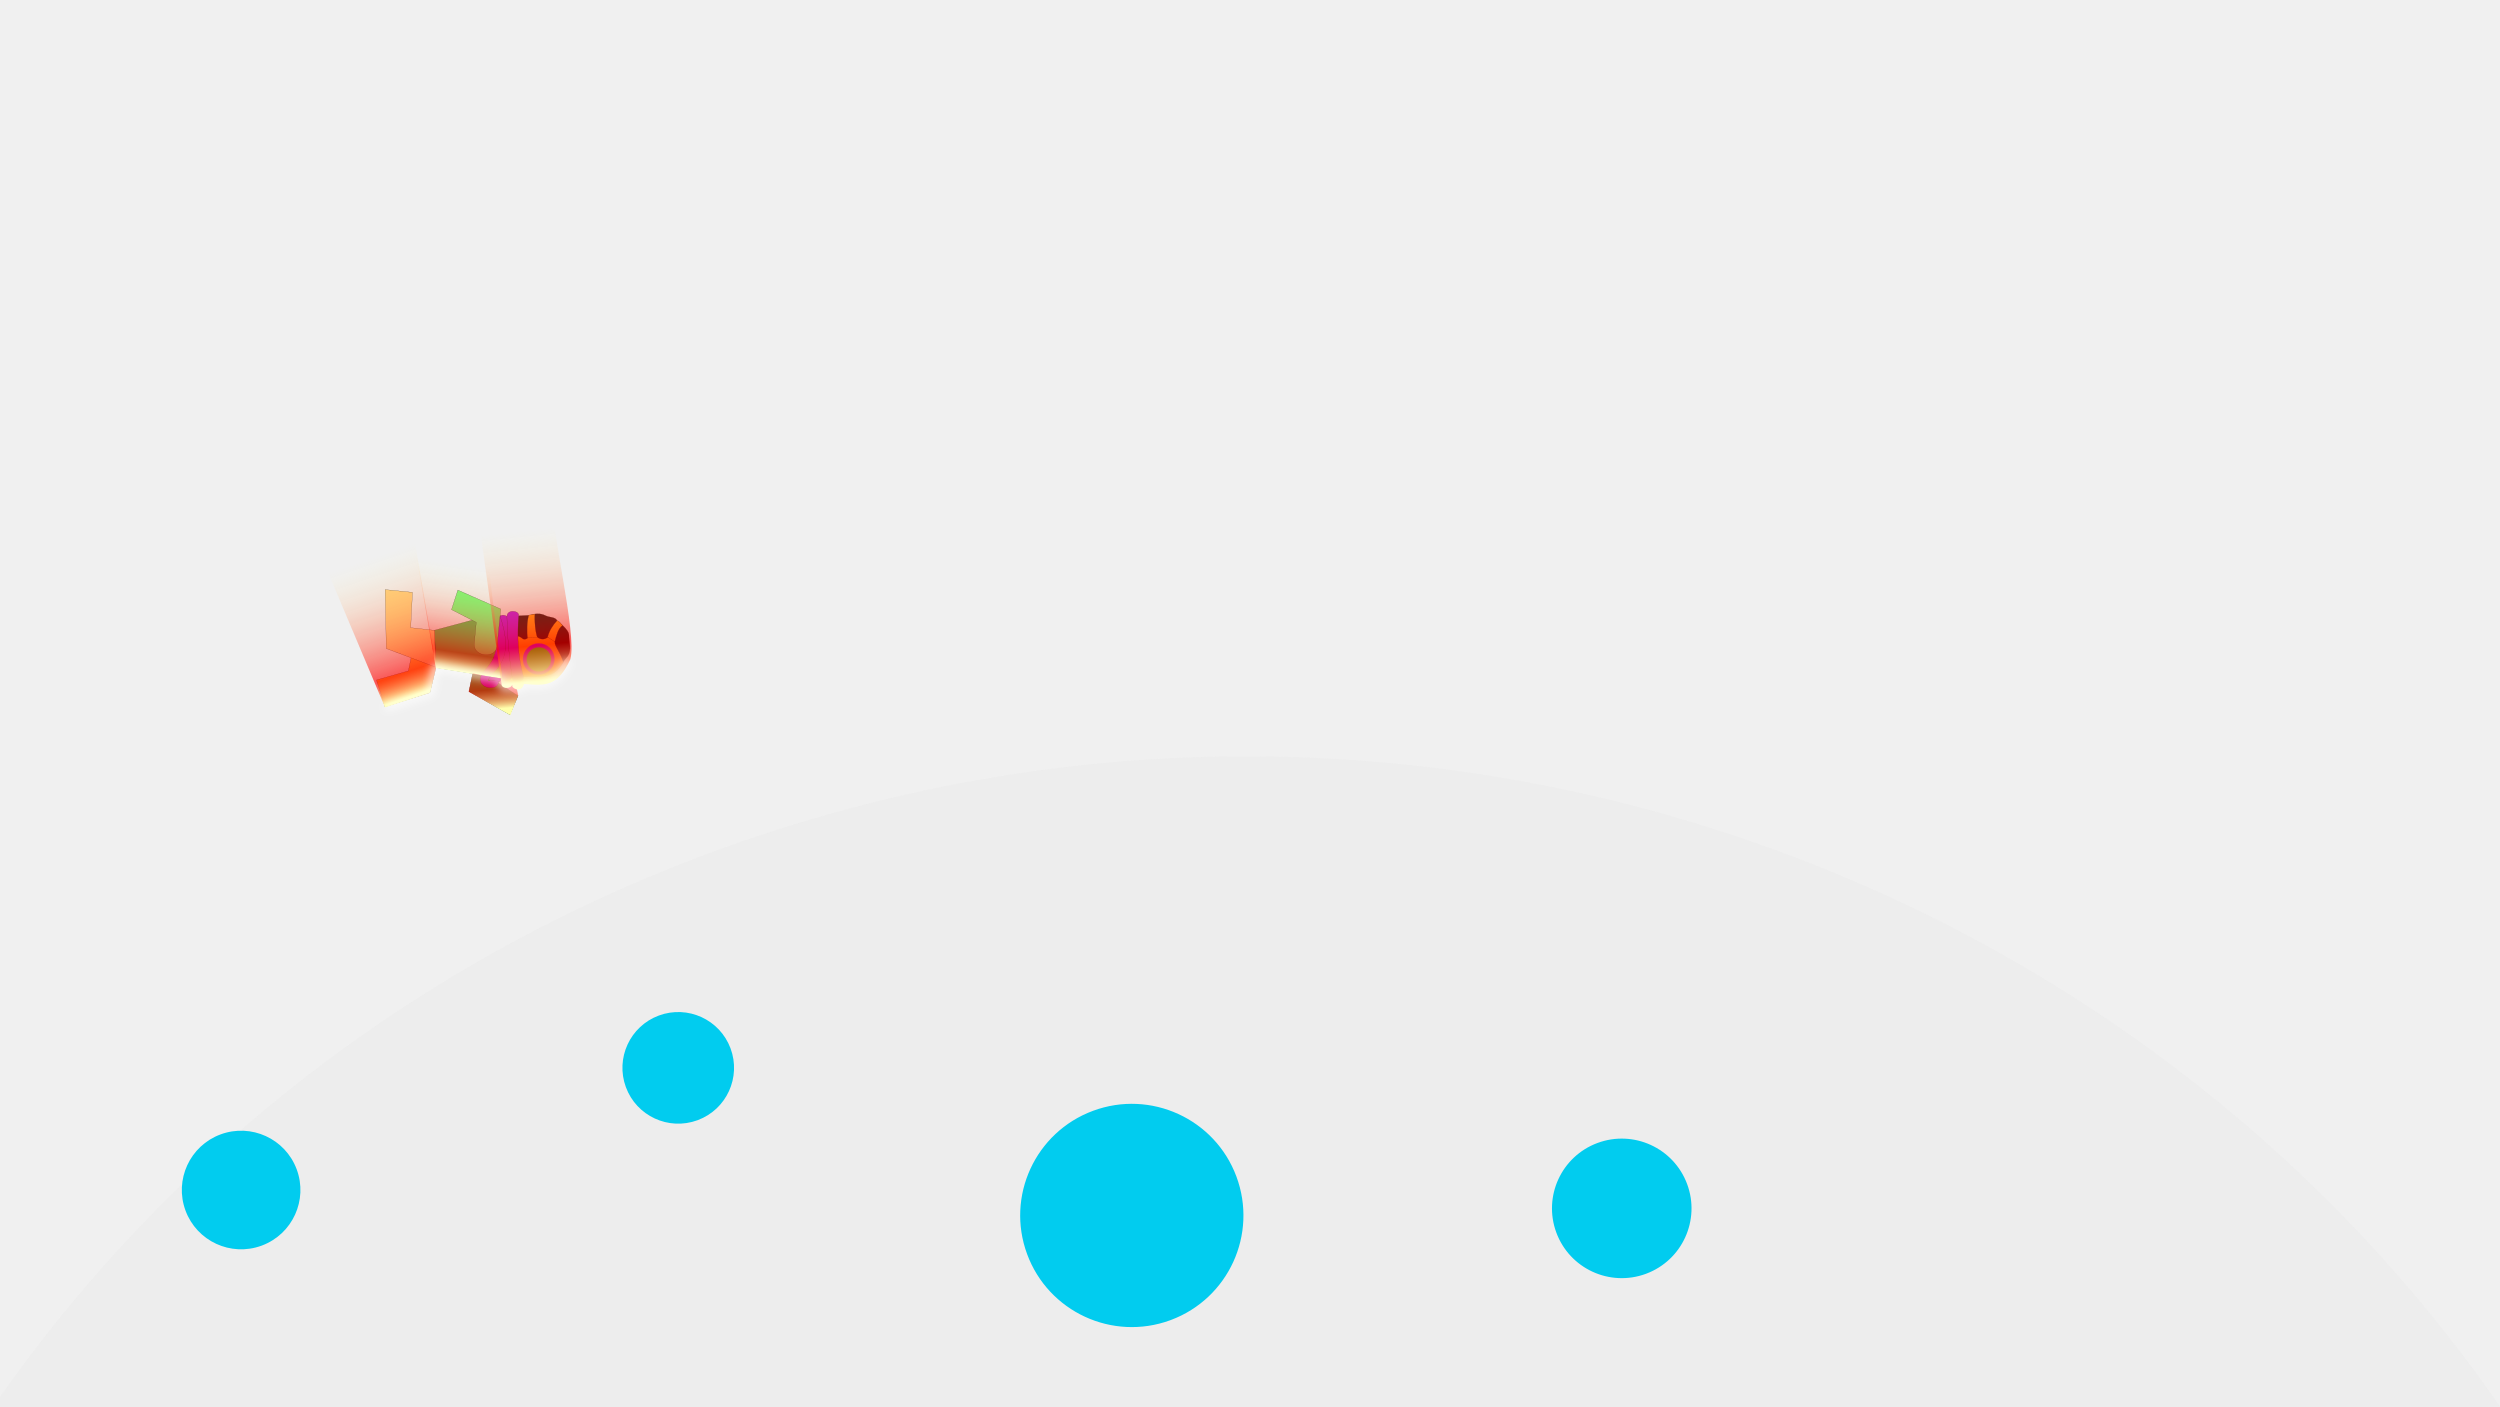
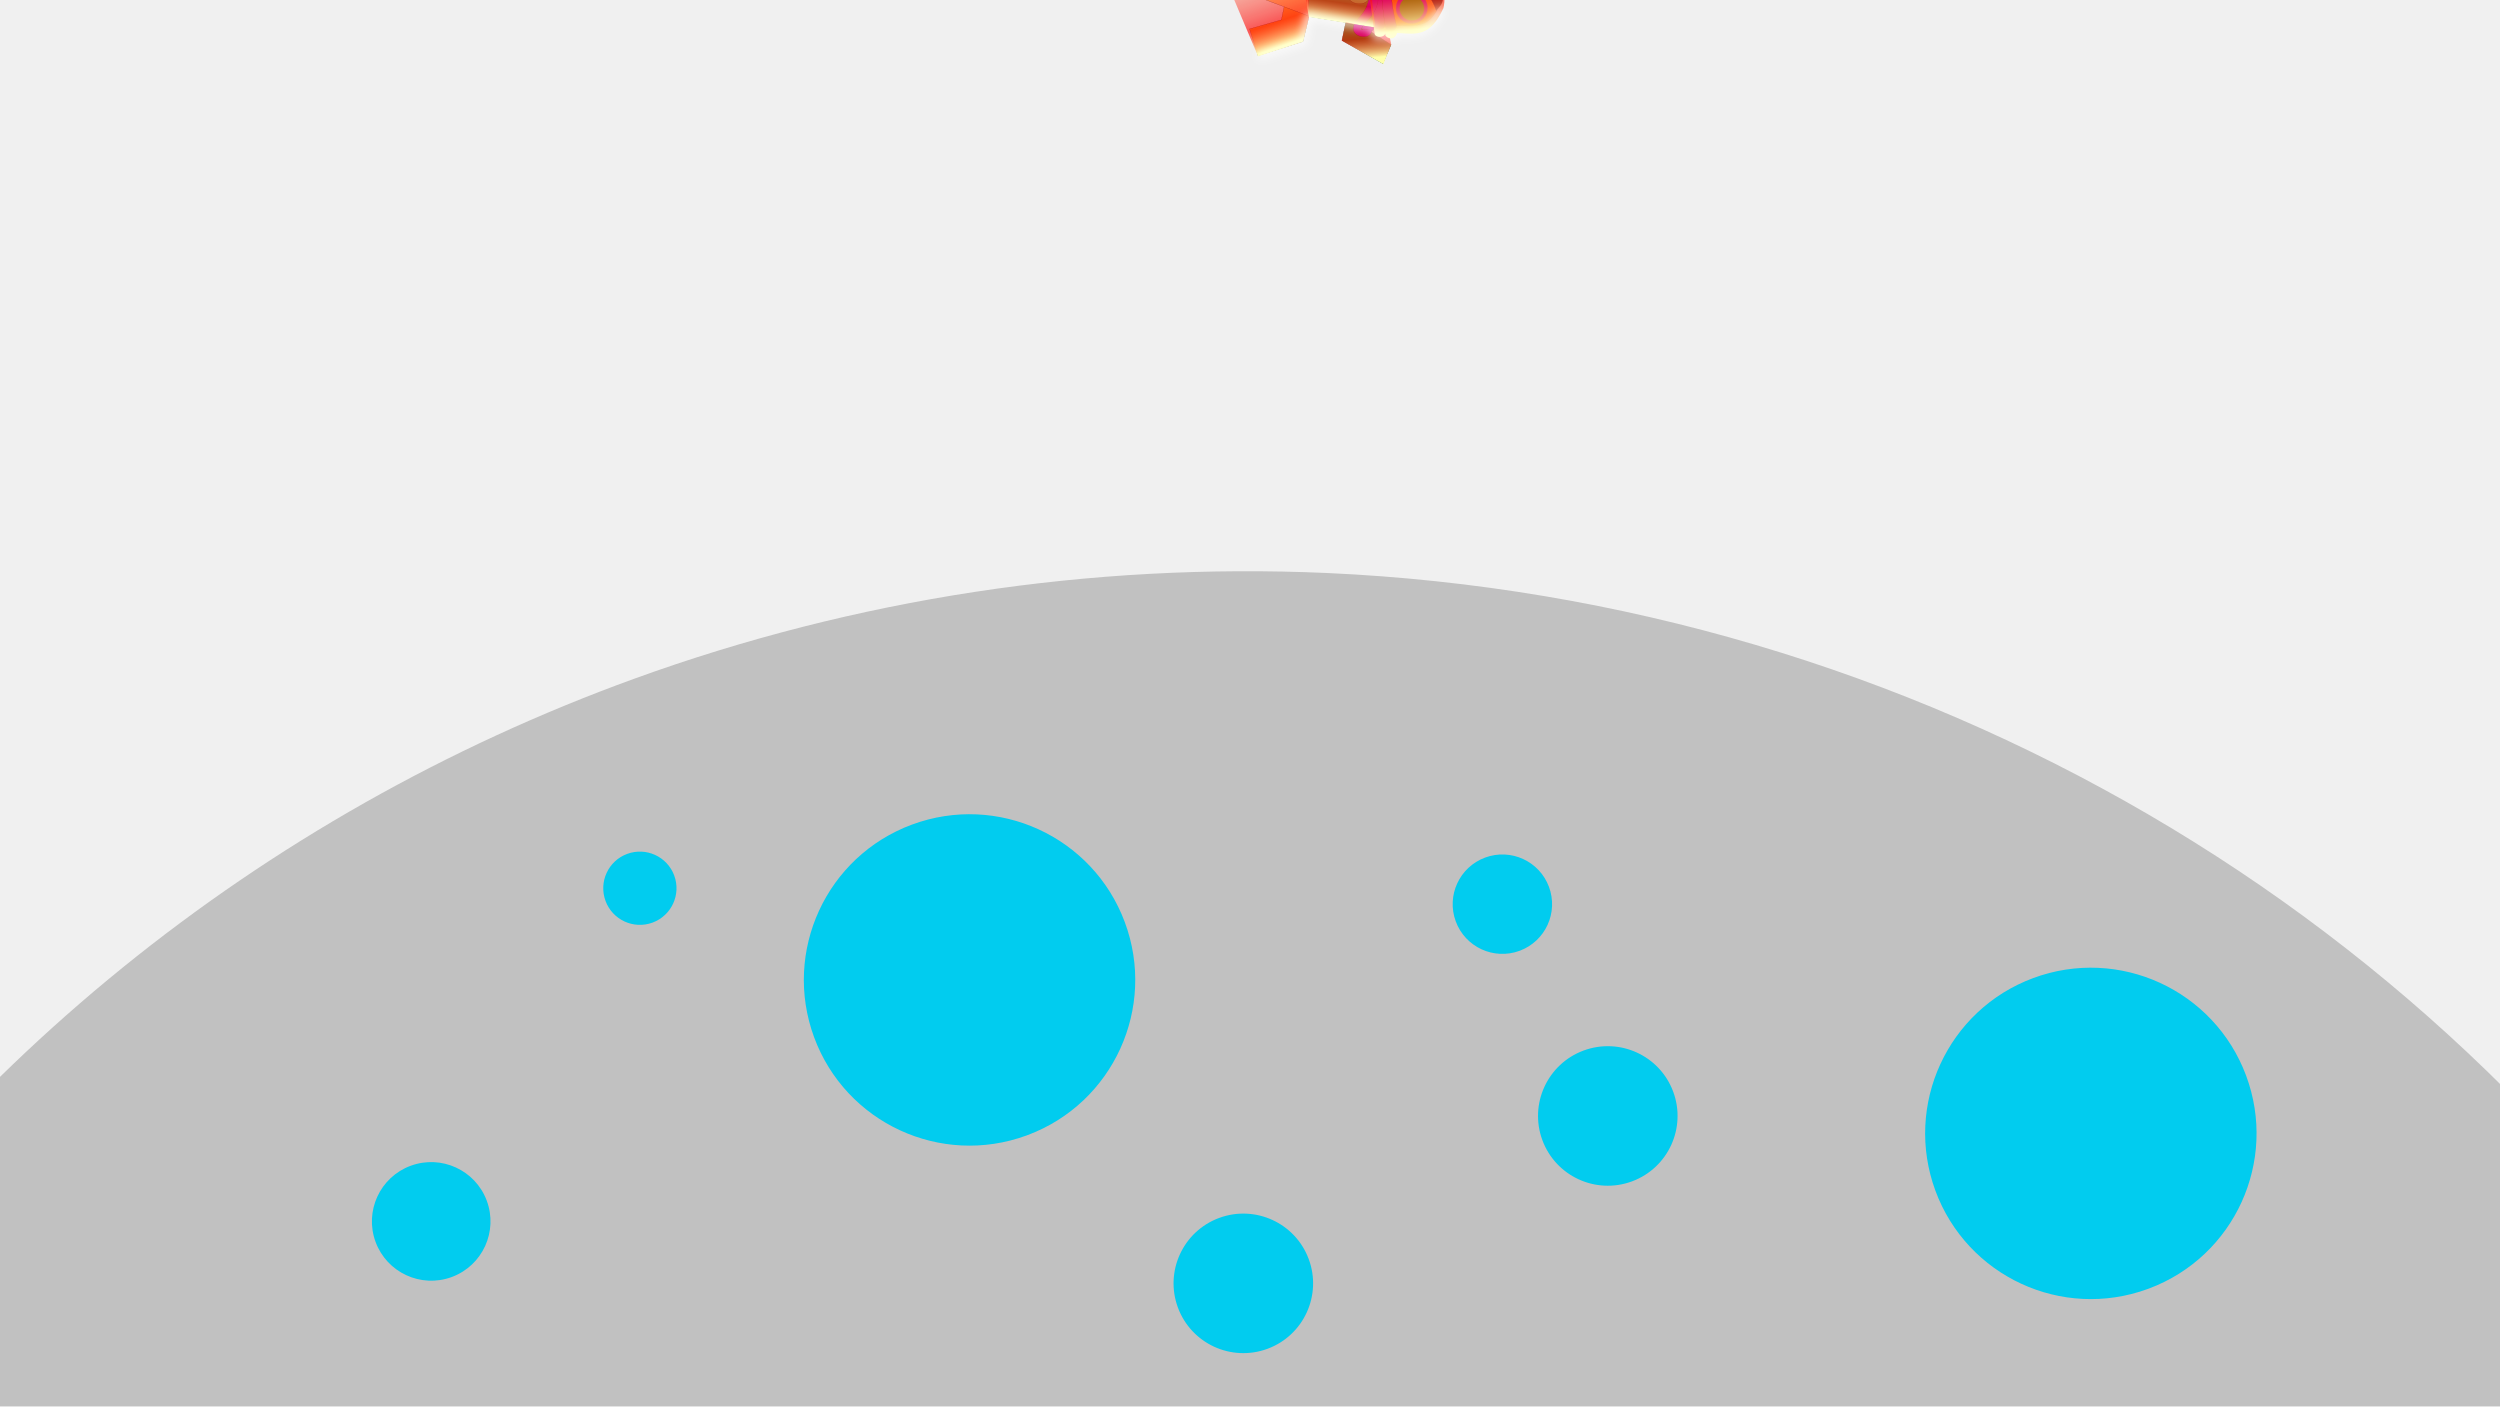
<svg xmlns="http://www.w3.org/2000/svg" xmlns:xlink="http://www.w3.org/1999/xlink" width="1024" height="576" viewBox="0 0 1024 576" id="svg2" version="1.1">
  <defs id="defs4">
    <filter style="color-interpolation-filters:sRGB" id="filter5749" x="-0.053" width="1.105" y="-0.208" height="1.415">
      <feGaussianBlur stdDeviation="2.36" id="feGaussianBlur5751" />
    </filter>
-     <linearGradient xlink:href="#linearGradient4430" id="linearGradient9143" gradientUnits="userSpaceOnUse" gradientTransform="matrix(0.5680401,0.4080228,-0.4080228,0.5680401,575.0838,712.9252)" x1="-402.69" y1="368.244" x2="-461.237" y2="301.977" />
+     <linearGradient xlink:href="#linearGradient4430" id="linearGradient9143" gradientUnits="userSpaceOnUse" gradientTransform="matrix(0.5680401,0.4080228,-0.4080228,0.5680401,932.6778,446.2449)" x1="-402.69" y1="368.244" x2="-461.237" y2="301.977" />
    <linearGradient id="linearGradient4430">
      <stop id="stop4432" offset="0" style="stop-color:#ffffac;stop-opacity:1;" />
      <stop style="stop-color:#ff0000;stop-opacity:0.639" offset="0.236" id="stop4434" />
      <stop id="stop4436" offset="1" style="stop-color:#ffffac;stop-opacity:0;" />
    </linearGradient>
-     <linearGradient xlink:href="#linearGradient4418" id="linearGradient9141" gradientUnits="userSpaceOnUse" gradientTransform="matrix(0.5680401,0.4080228,-0.4080228,0.5680401,565.6397,721.2496)" x1="-393.518" y1="364.433" x2="-444.572" y2="305.771" />
+     <linearGradient xlink:href="#linearGradient4418" id="linearGradient9141" gradientUnits="userSpaceOnUse" gradientTransform="matrix(0.5680401,0.4080228,-0.4080228,0.5680401,923.2337,454.5693)" x1="-393.518" y1="364.433" x2="-444.572" y2="305.771" />
    <linearGradient id="linearGradient4418">
      <stop id="stop4420" offset="0" style="stop-color:#ffffac;stop-opacity:1;" />
      <stop style="stop-color:#ff0000;stop-opacity:0.639" offset="0.149" id="stop4422" />
      <stop id="stop4424" offset="1" style="stop-color:#ffffac;stop-opacity:0;" />
    </linearGradient>
-     <linearGradient xlink:href="#linearGradient4438" id="linearGradient9139" gradientUnits="userSpaceOnUse" gradientTransform="matrix(0.5680401,0.4080228,-0.4080228,0.5680401,547.4604,705.0911)" x1="-409.27" y1="369.124" x2="-437.849" y2="314.207" />
+     <linearGradient xlink:href="#linearGradient4438" id="linearGradient9139" gradientUnits="userSpaceOnUse" gradientTransform="matrix(0.5680401,0.4080228,-0.4080228,0.5680401,905.0544,438.4108)" x1="-409.27" y1="369.124" x2="-437.849" y2="314.207" />
    <linearGradient id="linearGradient4438">
      <stop id="stop4440" offset="0" style="stop-color:#ffffac;stop-opacity:1;" />
      <stop style="stop-color:#ff0000;stop-opacity:0.639" offset="0.172" id="stop4442" />
      <stop id="stop4444" offset="1" style="stop-color:#ffffac;stop-opacity:0;" />
    </linearGradient>
-     <linearGradient xlink:href="#linearGradient4400" id="linearGradient9137" gradientUnits="userSpaceOnUse" gradientTransform="matrix(0.5680401,0.4080228,-0.4080228,0.5680401,526.2114,719.8384)" x1="-399.768" y1="373.54" x2="-468.261" y2="324.774" />
+     <linearGradient xlink:href="#linearGradient4400" id="linearGradient9137" gradientUnits="userSpaceOnUse" gradientTransform="matrix(0.5680401,0.4080228,-0.4080228,0.5680401,883.8054,453.1581)" x1="-399.768" y1="373.54" x2="-468.261" y2="324.774" />
    <linearGradient id="linearGradient4400">
      <stop style="stop-color:#ffffac;stop-opacity:1;" offset="0" id="stop4402" />
      <stop id="stop4408" offset="0.168" style="stop-color:#ff0000;stop-opacity:0.639" />
      <stop style="stop-color:#ffffac;stop-opacity:0;" offset="1" id="stop4404" />
    </linearGradient>
  </defs>
  <g id="layer1" transform="translate(0,-476.3622)">
-     <path id="path8289" d="m 230.514,747.658 c -5.401,-5.895 -8.756,-4.845 -18.43,-8.694 l 0.018,-7.238 c 0,0 -1.304,-2.461 0.423,-3.138 l 4.587,-0.22 c 1.774,-0.597 4.029,-1.062 6.352,0.159 1.5,0.788 4.408,0.491 4.743,2.24 0,0 4.879,3.268 4.844,5.821 -0.037,2.756 1.328,5.945 -0.575,8.62 -0.533,0.749 -1.35,1.585 -1.963,2.449 z" style="opacity:1;fill:#000000;fill-opacity:1;fill-rule:evenodd;stroke:#000000;stroke-width:0.078px;stroke-linecap:butt;stroke-linejoin:miter;stroke-opacity:1" />
-     <path id="path8291" d="m 216.586,728.322 c -0.754,2.317 -0.939,7.327 -0.436,9.588 l 4.076,-0.145 c -0.97,-2.213 -1.411,-7.648 -1.118,-9.918 z" style="fill:#ffaa00;fill-opacity:1;fill-rule:evenodd;stroke:#000000;stroke-width:0.078px;stroke-linecap:butt;stroke-linejoin:miter;stroke-opacity:1" />
-     <path id="path8293" d="m 230.748,747.616 c -1.322,-4.261 -3.667,-6.584 -3.477,-8.332 0.145,-1.335 -1.737,-1.62 -2.931,-1.904 -0.959,0.833 -2.65,1.182 -4.203,0.022 -1.263,0.332 -2.405,-0.135 -3.876,0.201 -0.561,0.515 -1.553,0.966 -2.415,0.202 -2.63,-2.329 -6.496,0.457 -9.609,0.618 l 0.231,15.048 c 18.825,-0.104 21.466,1.737 26.28,-5.856 z" style="fill:#ffaa00;fill-opacity:1;fill-rule:evenodd;stroke:#000000;stroke-width:0.066px;stroke-linecap:butt;stroke-linejoin:miter;stroke-opacity:1" />
-     <path transform="matrix(0.04127929,0.9991477,-0.998973,0.04531014,0,0)" style="opacity:1;fill:#a500ff;fill-opacity:1;stroke:#7c23ff;stroke-width:0.08;stroke-linecap:butt;stroke-linejoin:miter;stroke-miterlimit:4;stroke-dasharray:none;stroke-opacity:1" id="path8295" d="m 757.749,-183.616 a 6.394,6.438 0 0 1 -8.199,-3.821 6.394,6.438 0 0 1 3.779,-8.263 6.394,6.438 0 0 1 8.213,3.789 6.394,6.438 0 0 1 -3.747,8.277" />
-     <path transform="matrix(0.04127929,0.9991477,-0.998973,0.04531014,0,0)" d="m 757.441,-184.978 a 5.013,5.048 0 0 1 -6.427,-2.995 5.013,5.048 0 0 1 2.962,-6.478 5.013,5.048 0 0 1 6.439,2.971 5.013,5.048 0 0 1 -2.938,6.489" id="path8297" style="opacity:1;fill:#00ff00;fill-opacity:1;stroke:#7c23ff;stroke-width:0.063;stroke-linecap:butt;stroke-linejoin:miter;stroke-miterlimit:4;stroke-dasharray:none;stroke-opacity:1" />
-     <path style="fill:#ffaa00;fill-opacity:1;fill-rule:evenodd;stroke:#000000;stroke-width:0.078px;stroke-linecap:butt;stroke-linejoin:miter;stroke-opacity:1" d="m 228.178,730.542 c -1.676,1.818 -3.198,4.078 -3.886,6.795 l 2.953,1.875 c 0.732,-2.672 1.25,-5.324 3.186,-6.698 -0.626,-0.399 -0.791,-1.406 -2.253,-1.973 z" id="path8299" />
-     <path id="path8301" d="m 195.183,744.266 c 1.46,-4.828 9.707,-2.927 9.195,1.92 l -1.76,9 9.577,6.155 -3.367,7.738 -16.71,-9.442 z" style="fill:#2ba22b;fill-opacity:1;fill-rule:evenodd;stroke:#000000;stroke-width:0.078px;stroke-linecap:butt;stroke-linejoin:miter;stroke-opacity:1" />
-     <path style="fill:#41be41;fill-opacity:1;fill-rule:evenodd;stroke:#000000;stroke-width:0.069px;stroke-linecap:butt;stroke-linejoin:miter;stroke-opacity:1" d="m 205.696,732.183 1.002,18.824 c 1.44,7.376 -11.394,1.416 -14.083,1.076 l -13.974,-2.22 -0.681,-15.36 21.317,-5.697 c 3.606,-1.214 6.944,-2 6.418,3.378 z" id="path8303" />
-     <rect transform="matrix(-0.1555081,0.9878346,-0.9939554,-0.1097845,0,0)" rx="0.049" ry="0" y="-320.228" x="727.554" height="4.73" width="1.555" id="rect8305" style="opacity:1;fill:#a500ff;fill-opacity:1;stroke:#000000;stroke-width:0.066;stroke-linecap:butt;stroke-linejoin:miter;stroke-miterlimit:4;stroke-dasharray:none;stroke-opacity:1" />
-     <path style="fill:#a500ff;fill-opacity:1;fill-rule:evenodd;stroke:#000000;stroke-width:0.075;stroke-linecap:butt;stroke-linejoin:miter;stroke-miterlimit:4;stroke-dasharray:none;stroke-opacity:1" d="m 204.181,730.337 c 0.414,7.128 -0.24,13.74 1.597,23.786 0.296,1.392 4.271,1.605 4.171,-1.566 0.532,-7.192 0.401,-15.199 -1.805,-22.609 -0.095,-2.02 -4.016,-2.445 -3.963,0.389 z" id="path8307" />
-     <path id="path8309" d="m 207.634,728.975 c 0.171,8.486 0.909,16.946 2.241,25.38 0.641,2.209 5.239,1.332 4.436,-1.226 -2.239,-8.757 -2.549,-15.918 -1.841,-24.809 -0.038,-1.957 -4.902,-2.475 -4.837,0.655 z" style="fill:#a500ff;fill-opacity:1;fill-rule:evenodd;stroke:#000000;stroke-width:0.081;stroke-linecap:butt;stroke-linejoin:miter;stroke-miterlimit:4;stroke-dasharray:none;stroke-opacity:1" />
-     <path id="path8311" d="m 204.567,755.367 -3.901,-0.625 c 0.109,1.02 -1.039,0.471 -0.63,-0.031 l 0.224,-0.407 c 2.161,-3.931 11.184,-7.253 4.227,-26.519 -1.967,-3.506 -5.26,-1.344 -4.617,0.609 8.728,17.507 -1.746,20.753 -3.011,25.26 -1.237,4.406 5.607,5.724 6.983,3.131 0,0 0.566,-1.025 0.724,-1.418 z" style="fill:#a500ff;fill-opacity:1;fill-rule:evenodd;stroke:#000000;stroke-width:0.078px;stroke-linecap:butt;stroke-linejoin:miter;stroke-opacity:1" />
-     <path id="path8313" d="m 204.476,755.388 -3.9,-0.463" style="fill:#a500ff;fill-opacity:1;fill-rule:evenodd;stroke:#000000;stroke-width:0.078px;stroke-linecap:butt;stroke-linejoin:miter;stroke-opacity:1" />
-     <rect style="opacity:1;fill:#a500ff;fill-opacity:1;stroke:none;stroke-width:0.838;stroke-linecap:butt;stroke-linejoin:miter;stroke-miterlimit:4;stroke-dasharray:none;stroke-opacity:1" id="rect8315" width="0.615" height="4.321" x="725.178" y="-311.781" ry="0" rx="0.047" transform="matrix(-0.144365,0.9895245,-0.9928687,-0.1192131,0,0)" />
-     <path style="fill:#a500ff;fill-opacity:1;fill-rule:evenodd;stroke:none;stroke-width:0.948;stroke-linecap:butt;stroke-linejoin:miter;stroke-miterlimit:4;stroke-dasharray:none;stroke-opacity:1" d="m 203.374,750.338 c 3.412,-4.572 5.443,-7.651 0.791,-22.71 l -1.329,-1.369 c 1.63,4.739 0.511,7.052 0.945,9.997 0.2,1.35 0.199,2.447 -0.035,3.633 -0.348,1.76 -0.505,3.59 -1.258,4.847 -0.225,0.375 1.052,3.151 1.009,3.541 -0.31,2.707 -0.291,1.033 -0.967,2.698 0.366,0.207 -0.248,0.695 0.846,-0.639 z" id="path8317" />
-     <path style="fill:#6cff6c;fill-opacity:1;fill-rule:evenodd;stroke:#000000;stroke-width:0.078px;stroke-linecap:butt;stroke-linejoin:miter;stroke-opacity:1" d="m 203.564,741.408 c -0.978,4.945 -9.376,3.857 -9.345,-1.015 l 0.864,-9.124 -10.142,-5.19 2.589,-8.025 17.568,7.766 z" id="path8319" />
-     <path id="path8321" d="m 177.946,734.564 0.607,15.336 -2.466,10.157 -18.384,5.776 -3.499,-10.937 13.066,-3.726 2.033,-9.86 z" style="fill:#ffb930;fill-opacity:1;fill-rule:evenodd;stroke:#000000;stroke-width:0.078px;stroke-linecap:butt;stroke-linejoin:miter;stroke-opacity:1" />
-     <path style="fill:#ffd175;fill-opacity:1;fill-rule:evenodd;stroke:#000000;stroke-width:0.078px;stroke-linecap:butt;stroke-linejoin:miter;stroke-opacity:1" d="m 178.496,749.636 -20.273,-7.633 -0.457,-24.128 11.187,1.124 -0.735,14.464 9.714,1.096 z" id="path8323" />
-     <path style="fill:url(#linearGradient9137);fill-opacity:1;fill-rule:evenodd;stroke:none;stroke-width:1px;stroke-linecap:butt;stroke-linejoin:miter;stroke-opacity:1" d="m 157.708,766.112 18.451,-6.037 2.493,-10.354 -10.831,-63.851 -41.93,4.867 z" id="path8397" />
-     <path id="path8399" d="m 178.51,749.991 27.244,4.37 -9.733,-79.9 -30.026,3.539 z" style="fill:url(#linearGradient9139);fill-opacity:1;fill-rule:evenodd;stroke:none;stroke-width:1px;stroke-linecap:butt;stroke-linejoin:miter;stroke-opacity:1" />
-     <path id="path8401" d="m 191.945,759.692 17.095,9.614 3.216,-8.039 -0.872,-4.282 -0.114,-1.861 -12.149,-1.841 -5.507,-1.143 z" style="fill:url(#linearGradient9141);fill-opacity:1;fill-rule:evenodd;stroke:none;stroke-width:1px;stroke-linecap:butt;stroke-linejoin:miter;stroke-opacity:1" />
-     <path id="path8403" d="m 205.507,757.122 c 0.738,1.527 3.84,1.22 4.258,-0.216 0.017,-0.064 0.135,0.031 0.135,0.031 -0.885,1.059 3.467,3.696 4.718,-0.311 0.097,-0.312 -0.238,-0.121 0.251,-0.083 8.324,0.639 13.45,1.271 18.757,-10.159 2.845,-10.721 -8.381,-54.053 -7.18,-65.804 l -32.254,-4.95 z" style="fill:url(#linearGradient9143);fill-opacity:1;fill-rule:evenodd;stroke:none;stroke-width:1px;stroke-linecap:butt;stroke-linejoin:miter;stroke-opacity:1" />
-     <path style="opacity:0.402;fill:#e8e8e8;fill-opacity:1;stroke:none;stroke-width:5;stroke-linecap:round;stroke-linejoin:miter;stroke-miterlimit:4;stroke-dasharray:none;stroke-opacity:1" id="path4258" d="M 723.844,1963.395 A 620.296,607.035 0 0 1 -71.5,1603.173 620.296,607.035 0 0 1 295.07,824.146 620.296,607.035 0 0 1 1091.816,1181.388 620.296,607.035 0 0 1 728.295,1961.782" />
-     <path transform="matrix(0.6993942,0,0,0.6993942,3045.827,762.7082)" id="path9045" d="m -4129.379,5.138 26.769,-8.649 2.525,-15.089 37.911,6.239 c 0.224,7.5 4.734,6.524 6.923,4.01 2.365,3.761 5.939,2.382 8.198,-0.653 18.195,3.208 19.715,-6.396 25.254,-13.132" style="fill:none;fill-rule:evenodd;stroke:#ffffff;stroke-width:3;stroke-linecap:butt;stroke-linejoin:miter;stroke-miterlimit:4;stroke-dasharray:none;stroke-opacity:1;filter:url(#filter5749)" />
+     <path id="path8289" d="m 588.108,480.978 c -5.401,-5.895 -8.756,-4.845 -18.43,-8.694 l 0.018,-7.238 c 0,0 -1.304,-2.461 0.423,-3.138 l 4.587,-0.22 c 1.774,-0.597 4.029,-1.062 6.352,0.159 1.5,0.788 4.408,0.491 4.743,2.24 0,0 4.879,3.268 4.844,5.821 -0.037,2.756 1.328,5.945 -0.575,8.62 -0.533,0.749 -1.35,1.585 -1.963,2.449 z" style="opacity:1;fill:#000000;fill-opacity:1;fill-rule:evenodd;stroke:#000000;stroke-width:0.078px;stroke-linecap:butt;stroke-linejoin:miter;stroke-opacity:1" />
+     <path id="path8291" d="m 574.18,461.642 c -0.754,2.317 -0.939,7.327 -0.436,9.588 l 4.076,-0.145 c -0.97,-2.213 -1.411,-7.648 -1.118,-9.918 z" style="fill:#ffaa00;fill-opacity:1;fill-rule:evenodd;stroke:#000000;stroke-width:0.078px;stroke-linecap:butt;stroke-linejoin:miter;stroke-opacity:1" />
+     <path id="path8293" d="m 588.342,480.936 c -1.322,-4.261 -3.667,-6.584 -3.477,-8.332 0.145,-1.335 -1.737,-1.62 -2.931,-1.904 -0.959,0.833 -2.65,1.182 -4.203,0.022 -1.263,0.332 -2.405,-0.135 -3.876,0.201 -0.561,0.515 -1.553,0.966 -2.415,0.202 -2.63,-2.329 -6.496,0.457 -9.609,0.618 l 0.231,15.048 c 18.825,-0.104 21.466,1.737 26.28,-5.856 z" style="fill:#ffaa00;fill-opacity:1;fill-rule:evenodd;stroke:#000000;stroke-width:0.066px;stroke-linecap:butt;stroke-linejoin:miter;stroke-opacity:1" />
+     <path transform="matrix(0.04127929,0.9991477,-0.998973,0.04531014,0,0)" style="opacity:1;fill:#a500ff;fill-opacity:1;stroke:#7c23ff;stroke-width:0.08;stroke-linecap:butt;stroke-linejoin:miter;stroke-miterlimit:4;stroke-dasharray:none;stroke-opacity:1" id="path8295" d="m 507.544,-551.917 a 6.394,6.438 0 0 1 -8.199,-3.821 6.394,6.438 0 0 1 3.779,-8.263 6.394,6.438 0 0 1 8.213,3.789 6.394,6.438 0 0 1 -3.747,8.277" />
+     <path transform="matrix(0.04127929,0.9991477,-0.998973,0.04531014,0,0)" d="m 507.236,-553.279 a 5.013,5.048 0 0 1 -6.427,-2.995 5.013,5.048 0 0 1 2.962,-6.478 5.013,5.048 0 0 1 6.439,2.971 5.013,5.048 0 0 1 -2.938,6.489" id="path8297" style="opacity:1;fill:#00ff00;fill-opacity:1;stroke:#7c23ff;stroke-width:0.063;stroke-linecap:butt;stroke-linejoin:miter;stroke-miterlimit:4;stroke-dasharray:none;stroke-opacity:1" />
+     <path style="fill:#ffaa00;fill-opacity:1;fill-rule:evenodd;stroke:#000000;stroke-width:0.078px;stroke-linecap:butt;stroke-linejoin:miter;stroke-opacity:1" d="m 585.772,463.862 c -1.676,1.818 -3.198,4.078 -3.886,6.795 l 2.953,1.875 c 0.732,-2.672 1.25,-5.324 3.186,-6.698 -0.626,-0.399 -0.791,-1.406 -2.253,-1.973 z" id="path8299" />
+     <path id="path8301" d="m 552.777,477.586 c 1.46,-4.828 9.707,-2.927 9.195,1.92 l -1.76,9 9.577,6.155 -3.367,7.738 -16.71,-9.442 z" style="fill:#2ba22b;fill-opacity:1;fill-rule:evenodd;stroke:#000000;stroke-width:0.078px;stroke-linecap:butt;stroke-linejoin:miter;stroke-opacity:1" />
+     <path style="fill:#41be41;fill-opacity:1;fill-rule:evenodd;stroke:#000000;stroke-width:0.069px;stroke-linecap:butt;stroke-linejoin:miter;stroke-opacity:1" d="m 563.29,465.503 1.002,18.824 c 1.44,7.376 -11.394,1.416 -14.083,1.076 l -13.974,-2.22 -0.681,-15.36 21.317,-5.697 c 3.606,-1.214 6.944,-2 6.418,3.378 z" id="path8303" />
+     <rect transform="matrix(-0.1555081,0.9878346,-0.9939554,-0.1097845,0,0)" rx="0.049" ry="0" y="-632.333" x="422.903" height="4.73" width="1.555" id="rect8305" style="opacity:1;fill:#a500ff;fill-opacity:1;stroke:#000000;stroke-width:0.066;stroke-linecap:butt;stroke-linejoin:miter;stroke-miterlimit:4;stroke-dasharray:none;stroke-opacity:1" />
+     <path style="fill:#a500ff;fill-opacity:1;fill-rule:evenodd;stroke:#000000;stroke-width:0.075;stroke-linecap:butt;stroke-linejoin:miter;stroke-miterlimit:4;stroke-dasharray:none;stroke-opacity:1" d="m 561.775,463.657 c 0.414,7.128 -0.24,13.74 1.597,23.786 0.296,1.392 4.271,1.605 4.171,-1.566 0.532,-7.192 0.401,-15.199 -1.805,-22.609 -0.095,-2.02 -4.016,-2.445 -3.963,0.389 z" id="path8307" />
+     <path id="path8309" d="m 565.228,462.295 c 0.171,8.486 0.909,16.946 2.241,25.38 0.641,2.209 5.239,1.332 4.436,-1.226 -2.239,-8.757 -2.549,-15.918 -1.841,-24.809 -0.038,-1.957 -4.902,-2.475 -4.837,0.655 z" style="fill:#a500ff;fill-opacity:1;fill-rule:evenodd;stroke:#000000;stroke-width:0.081;stroke-linecap:butt;stroke-linejoin:miter;stroke-miterlimit:4;stroke-dasharray:none;stroke-opacity:1" />
+     <path id="path8311" d="m 562.161,488.687 -3.901,-0.625 c 0.109,1.02 -1.039,0.471 -0.63,-0.031 l 0.224,-0.407 c 2.161,-3.931 11.184,-7.253 4.227,-26.519 -1.967,-3.506 -5.26,-1.344 -4.617,0.609 8.728,17.507 -1.746,20.753 -3.011,25.26 -1.237,4.406 5.607,5.724 6.983,3.131 0,0 0.566,-1.025 0.724,-1.418 z" style="fill:#a500ff;fill-opacity:1;fill-rule:evenodd;stroke:#000000;stroke-width:0.078px;stroke-linecap:butt;stroke-linejoin:miter;stroke-opacity:1" />
+     <path id="path8313" d="m 562.07,488.708 -3.9,-0.463" style="fill:#a500ff;fill-opacity:1;fill-rule:evenodd;stroke:#000000;stroke-width:0.078px;stroke-linecap:butt;stroke-linejoin:miter;stroke-opacity:1" />
+     <rect style="opacity:1;fill:#a500ff;fill-opacity:1;stroke:none;stroke-width:0.838;stroke-linecap:butt;stroke-linejoin:miter;stroke-miterlimit:4;stroke-dasharray:none;stroke-opacity:1" id="rect8315" width="0.615" height="4.321" x="417.671" y="-627.231" ry="0" rx="0.047" transform="matrix(-0.144365,0.9895245,-0.9928687,-0.1192131,0,0)" />
+     <path style="fill:#a500ff;fill-opacity:1;fill-rule:evenodd;stroke:none;stroke-width:0.948;stroke-linecap:butt;stroke-linejoin:miter;stroke-miterlimit:4;stroke-dasharray:none;stroke-opacity:1" d="m 560.968,483.658 c 3.412,-4.572 5.443,-7.651 0.791,-22.71 l -1.329,-1.369 c 1.63,4.739 0.511,7.052 0.945,9.997 0.2,1.35 0.199,2.447 -0.035,3.633 -0.348,1.76 -0.505,3.59 -1.258,4.847 -0.225,0.375 1.052,3.151 1.009,3.541 -0.31,2.707 -0.291,1.033 -0.967,2.698 0.366,0.207 -0.248,0.695 0.846,-0.639 z" id="path8317" />
+     <path style="fill:#6cff6c;fill-opacity:1;fill-rule:evenodd;stroke:#000000;stroke-width:0.078px;stroke-linecap:butt;stroke-linejoin:miter;stroke-opacity:1" d="m 561.158,474.728 c -0.978,4.945 -9.376,3.857 -9.345,-1.015 l 0.864,-9.124 -10.142,-5.19 2.589,-8.025 17.568,7.766 z" id="path8319" />
+     <path id="path8321" d="m 535.54,467.884 0.607,15.336 -2.466,10.157 -18.384,5.776 -3.499,-10.937 13.066,-3.726 2.033,-9.86 z" style="fill:#ffb930;fill-opacity:1;fill-rule:evenodd;stroke:#000000;stroke-width:0.078px;stroke-linecap:butt;stroke-linejoin:miter;stroke-opacity:1" />
+     <path style="fill:#ffd175;fill-opacity:1;fill-rule:evenodd;stroke:#000000;stroke-width:0.078px;stroke-linecap:butt;stroke-linejoin:miter;stroke-opacity:1" d="m 536.09,482.956 -20.273,-7.633 -0.457,-24.128 11.187,1.124 -0.735,14.464 9.714,1.096 z" id="path8323" />
+     <path style="fill:url(#linearGradient9137);fill-opacity:1;fill-rule:evenodd;stroke:none;stroke-width:1px;stroke-linecap:butt;stroke-linejoin:miter;stroke-opacity:1" d="m 515.302,499.432 18.451,-6.037 2.493,-10.354 -10.831,-63.851 -41.93,4.867 z" id="path8397" />
+     <path id="path8399" d="m 536.104,483.311 27.244,4.37 -9.733,-79.9 -30.026,3.539 z" style="fill:url(#linearGradient9139);fill-opacity:1;fill-rule:evenodd;stroke:none;stroke-width:1px;stroke-linecap:butt;stroke-linejoin:miter;stroke-opacity:1" />
+     <path id="path8401" d="m 549.539,493.011 17.095,9.614 3.216,-8.039 -0.872,-4.282 -0.114,-1.861 -12.149,-1.841 -5.507,-1.143 z" style="fill:url(#linearGradient9141);fill-opacity:1;fill-rule:evenodd;stroke:none;stroke-width:1px;stroke-linecap:butt;stroke-linejoin:miter;stroke-opacity:1" />
+     <path id="path8403" d="m 563.101,490.442 c 0.738,1.527 3.84,1.22 4.258,-0.216 0.017,-0.064 0.135,0.031 0.135,0.031 -0.885,1.059 3.467,3.696 4.718,-0.311 0.097,-0.312 -0.238,-0.121 0.251,-0.083 8.324,0.639 13.45,1.271 18.757,-10.159 2.845,-10.721 -8.381,-54.053 -7.18,-65.804 l -32.254,-4.95 z" style="fill:url(#linearGradient9143);fill-opacity:1;fill-rule:evenodd;stroke:none;stroke-width:1px;stroke-linecap:butt;stroke-linejoin:miter;stroke-opacity:1" />
+     <path style="opacity:1;fill:#c1c1c1;fill-opacity:1;stroke:none;stroke-width:15.372;stroke-linecap:round;stroke-linejoin:miter;stroke-miterlimit:4;stroke-dasharray:none;stroke-opacity:1" d="M 543.391 234.695 A 722.481 707.035 0 0 0 259.754 278.014 A 722.481 707.035 0 0 0 -107.822 576 L 1128.912 576 A 722.481 707.035 0 0 0 543.391 234.695 z " transform="translate(0,476.3622)" id="path4258" />
+     <path transform="matrix(0.6993942,0,0,0.6993942,3403.421,496.0279)" id="path9045" d="m -4129.379,5.138 26.769,-8.649 2.525,-15.089 37.911,6.239 c 0.224,7.5 4.734,6.524 6.923,4.01 2.365,3.761 5.939,2.382 8.198,-0.653 18.195,3.208 19.715,-6.396 25.254,-13.132" style="fill:none;fill-rule:evenodd;stroke:#ffffff;stroke-width:3;stroke-linecap:butt;stroke-linejoin:miter;stroke-miterlimit:4;stroke-dasharray:none;stroke-opacity:1;filter:url(#filter5749)" />
    <path style="opacity:0.463;fill:#6a6a6a;fill-opacity:1;stroke:none;stroke-width:5;stroke-linecap:round;stroke-linejoin:miter;stroke-miterlimit:4;stroke-dasharray:none;stroke-opacity:1" id="path4236" d="m 580.982,1056.604 a 2.857,0.714 0 0 1 -3.663,-0.424 2.857,0.714 0 0 1 1.688,-0.917 2.857,0.714 0 0 1 3.67,0.42 2.857,0.714 0 0 1 -1.674,0.918" />
-     <path style="opacity:1;fill:#01ccef;fill-opacity:1;stroke:none;stroke-width:5;stroke-linecap:round;stroke-linejoin:miter;stroke-miterlimit:4;stroke-dasharray:none;stroke-opacity:1" id="path4242" d="m 285.667,935.22 a 22.857,22.857 0 0 1 -29.307,-13.564 22.857,22.857 0 0 1 13.508,-29.333 22.857,22.857 0 0 1 29.359,13.451 22.857,22.857 0 0 1 -13.395,29.385" />
-     <path d="m 674.092,998.145 a 28.571,28.571 0 0 1 -36.634,-16.955 28.571,28.571 0 0 1 16.885,-36.667 28.571,28.571 0 0 1 36.699,16.814 28.571,28.571 0 0 1 -16.744,36.731" id="path4244" style="opacity:1;fill:#01ccef;fill-opacity:1;stroke:none;stroke-width:5;stroke-linecap:round;stroke-linejoin:miter;stroke-miterlimit:4;stroke-dasharray:none;stroke-opacity:1" />
-     <path style="opacity:1;fill:#01ccef;fill-opacity:1;stroke:none;stroke-width:5;stroke-linecap:round;stroke-linejoin:miter;stroke-miterlimit:4;stroke-dasharray:none;stroke-opacity:1" id="path4246" d="M 107.114,986.596 A 24.286,24.286 0 0 1 75.975,972.184 24.286,24.286 0 0 1 90.327,941.018 24.286,24.286 0 0 1 121.521,955.31 24.286,24.286 0 0 1 107.289,986.531" />
-     <path d="m 479.307,1017.142 a 45.714,45.714 0 0 1 -58.615,-27.127 45.714,45.714 0 0 1 27.015,-58.667 45.714,45.714 0 0 1 58.718,26.903 45.714,45.714 0 0 1 -26.791,58.769" id="path4248" style="opacity:1;fill:#01ccef;fill-opacity:1;stroke:none;stroke-width:5;stroke-linecap:round;stroke-linejoin:miter;stroke-miterlimit:4;stroke-dasharray:none;stroke-opacity:1" />
+     <path style="opacity:1;fill:#01ccef;fill-opacity:1;stroke:none;stroke-width:5;stroke-linecap:round;stroke-linejoin:miter;stroke-miterlimit:4;stroke-dasharray:none;stroke-opacity:1" id="path4242" d="m 267.252,854.27 a 15,15 0 0 1 -19.233,-8.901 15,15 0 0 1 8.864,-19.25 15,15 0 0 1 19.267,8.828 15,15 0 0 1 -8.791,19.284" />
+     <path d="m 668.377,960.287 a 28.571,28.571 0 0 1 -36.634,-16.955 28.571,28.571 0 0 1 16.885,-36.667 28.571,28.571 0 0 1 36.699,16.814 28.571,28.571 0 0 1 -16.744,36.731" id="path4244" style="opacity:1;fill:#01ccef;fill-opacity:1;stroke:none;stroke-width:5;stroke-linecap:round;stroke-linejoin:miter;stroke-miterlimit:4;stroke-dasharray:none;stroke-opacity:1" />
+     <path style="opacity:1;fill:#01ccef;fill-opacity:1;stroke:none;stroke-width:5;stroke-linecap:round;stroke-linejoin:miter;stroke-miterlimit:4;stroke-dasharray:none;stroke-opacity:1" id="path4246" d="m 184.971,999.453 a 24.286,24.286 0 0 1 -31.139,-14.411 24.286,24.286 0 0 1 14.352,-31.167 24.286,24.286 0 0 1 31.194,14.292 24.286,24.286 0 0 1 -14.233,31.221" />
+     <path d="m 622.375,865.83 a 20.357,20.357 0 0 1 -26.102,-12.08 20.357,20.357 0 0 1 12.03,-26.125 20.357,20.357 0 0 1 26.148,11.98 20.357,20.357 0 0 1 -11.93,26.171" id="path4248" style="opacity:1;fill:#01ccef;fill-opacity:1;stroke:none;stroke-width:5;stroke-linecap:round;stroke-linejoin:miter;stroke-miterlimit:4;stroke-dasharray:none;stroke-opacity:1" />
+     <path style="opacity:1;fill:#01ccef;fill-opacity:1;stroke:none;stroke-width:5;stroke-linecap:round;stroke-linejoin:miter;stroke-miterlimit:4;stroke-dasharray:none;stroke-opacity:1" id="path4184" d="m 519.092,1028.859 a 28.571,28.571 0 0 1 -36.634,-16.955 28.571,28.571 0 0 1 16.885,-36.667 28.571,28.571 0 0 1 36.699,16.814 28.571,28.571 0 0 1 -16.744,36.731" />
+     <path d="m 879.742,1004.321 a 67.857,67.857 0 0 1 -87.006,-40.267 67.857,67.857 0 0 1 40.101,-87.083 67.857,67.857 0 0 1 87.16,39.934 67.857,67.857 0 0 1 -39.767,87.236" id="path4186" style="opacity:1;fill:#01ccef;fill-opacity:1;stroke:none;stroke-width:5;stroke-linecap:round;stroke-linejoin:miter;stroke-miterlimit:4;stroke-dasharray:none;stroke-opacity:1" />
+     <path style="opacity:1;fill:#01ccef;fill-opacity:1;stroke:none;stroke-width:5;stroke-linecap:round;stroke-linejoin:miter;stroke-miterlimit:4;stroke-dasharray:none;stroke-opacity:1" id="path4188" d="m 420.456,941.464 a 67.857,67.857 0 0 1 -87.006,-40.267 67.857,67.857 0 0 1 40.101,-87.083 67.857,67.857 0 0 1 87.16,39.934 67.857,67.857 0 0 1 -39.767,87.236" />
+     <path d="m 2789.273,1891.967 a 620.296,607.035 0 0 1 -795.344,-360.222 620.296,607.035 0 0 1 366.57,-779.027 620.296,607.035 0 0 1 796.746,357.242 620.296,607.035 0 0 1 -363.522,780.394" id="path4194" style="opacity:1;fill:#c1c1c1;fill-opacity:1;stroke:none;stroke-width:15.372;stroke-linecap:round;stroke-linejoin:miter;stroke-miterlimit:4;stroke-dasharray:none;stroke-opacity:1" />
  </g>
</svg>
